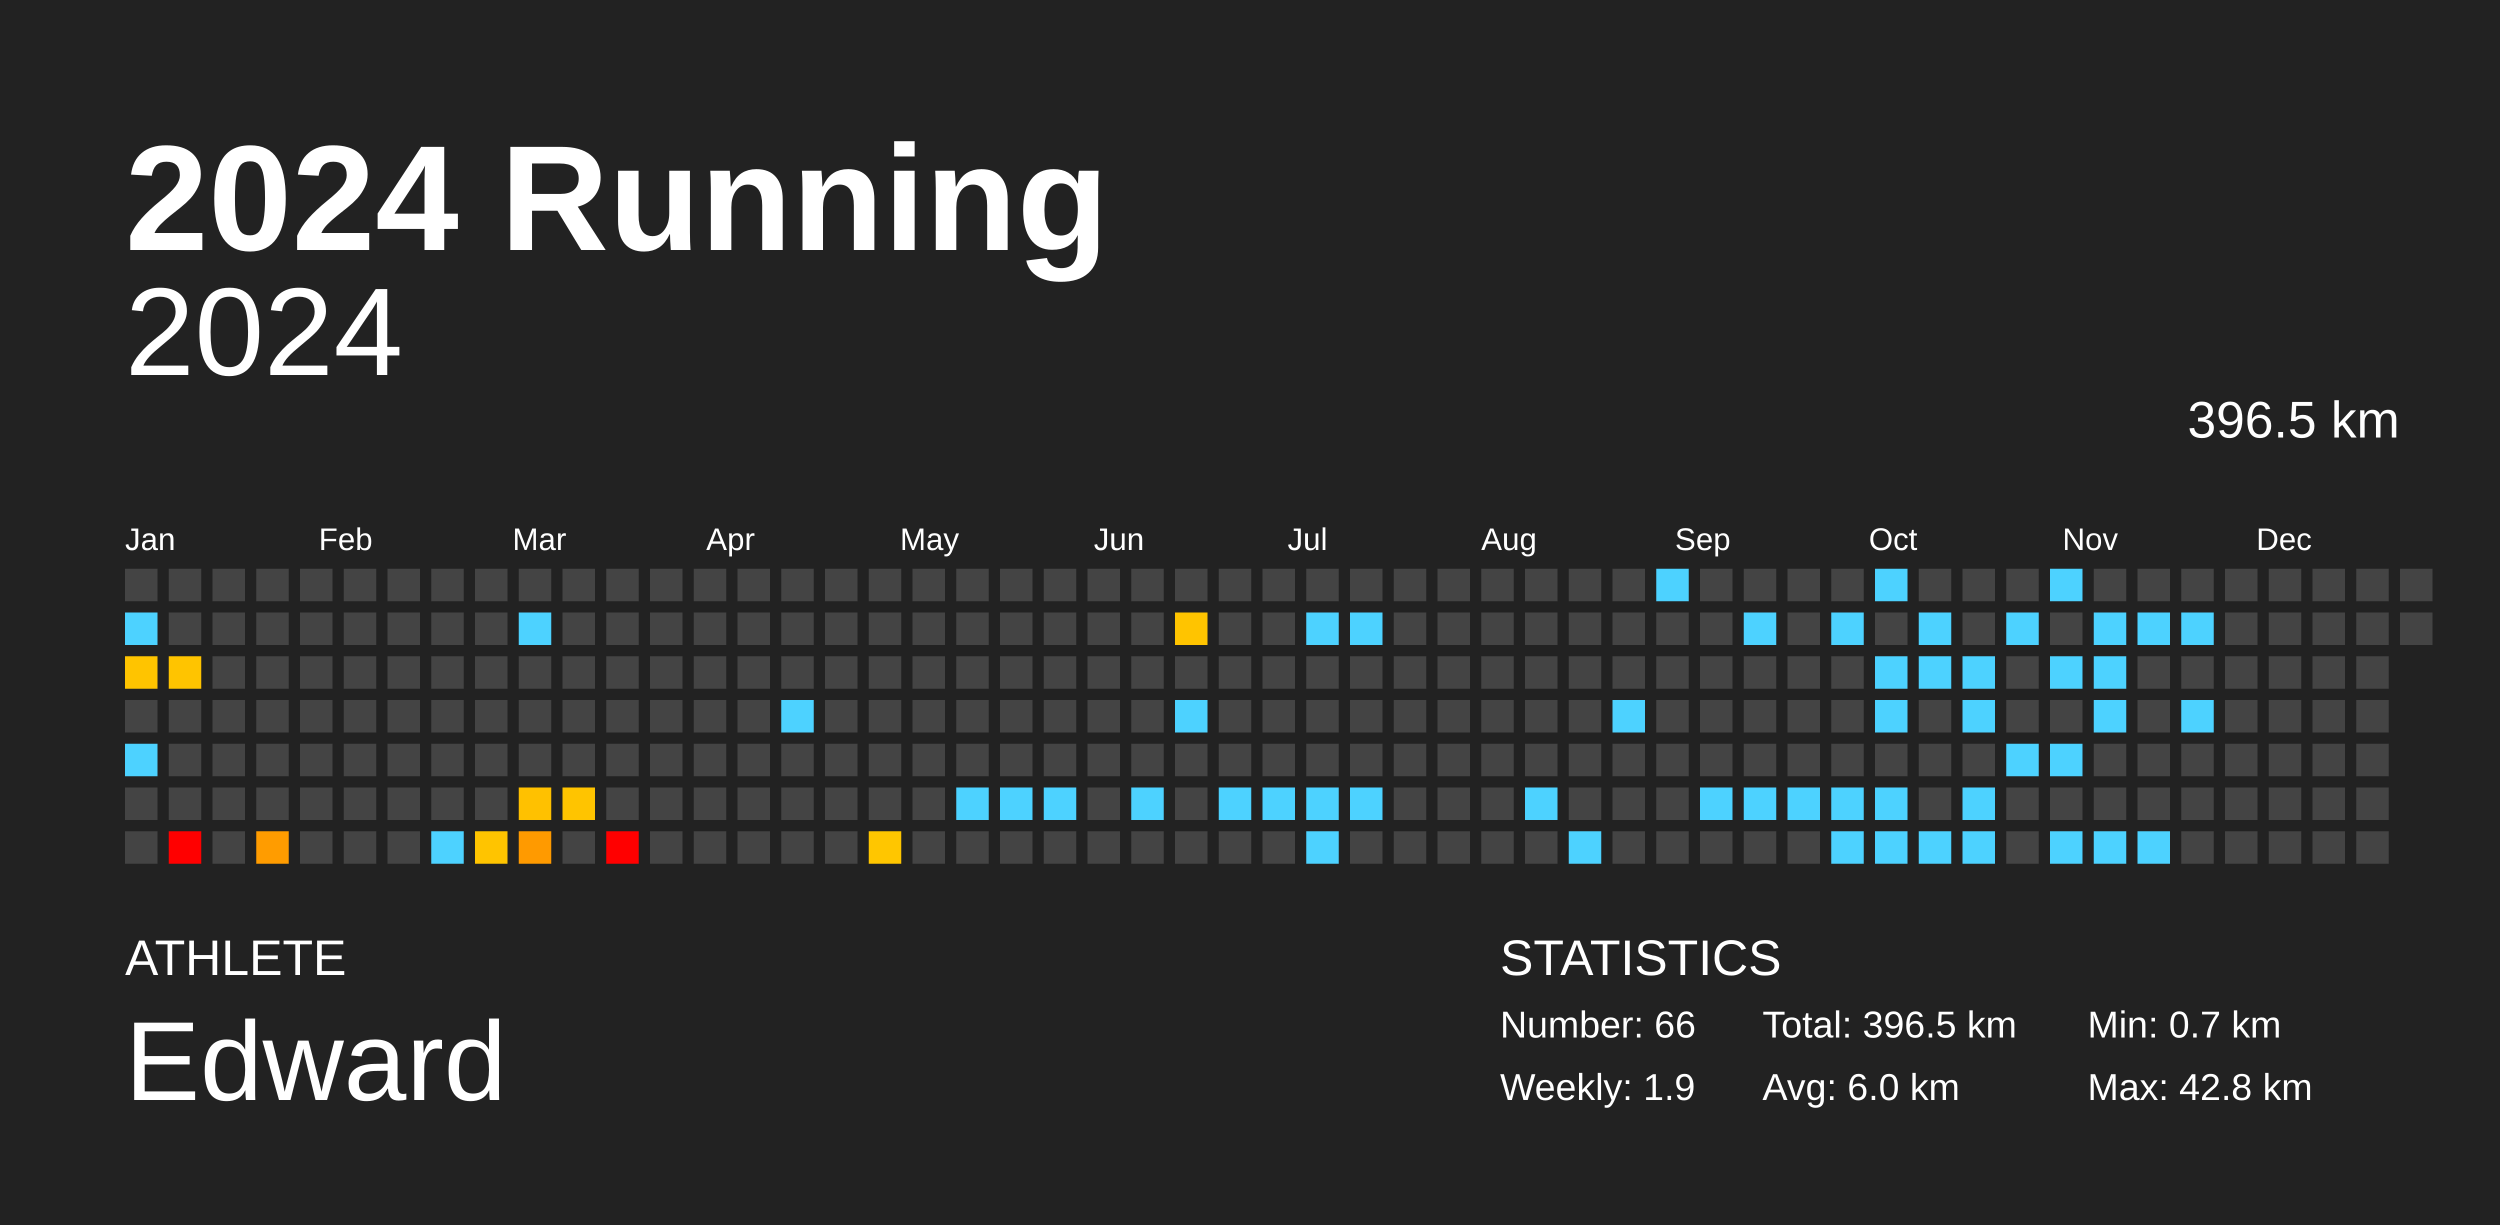
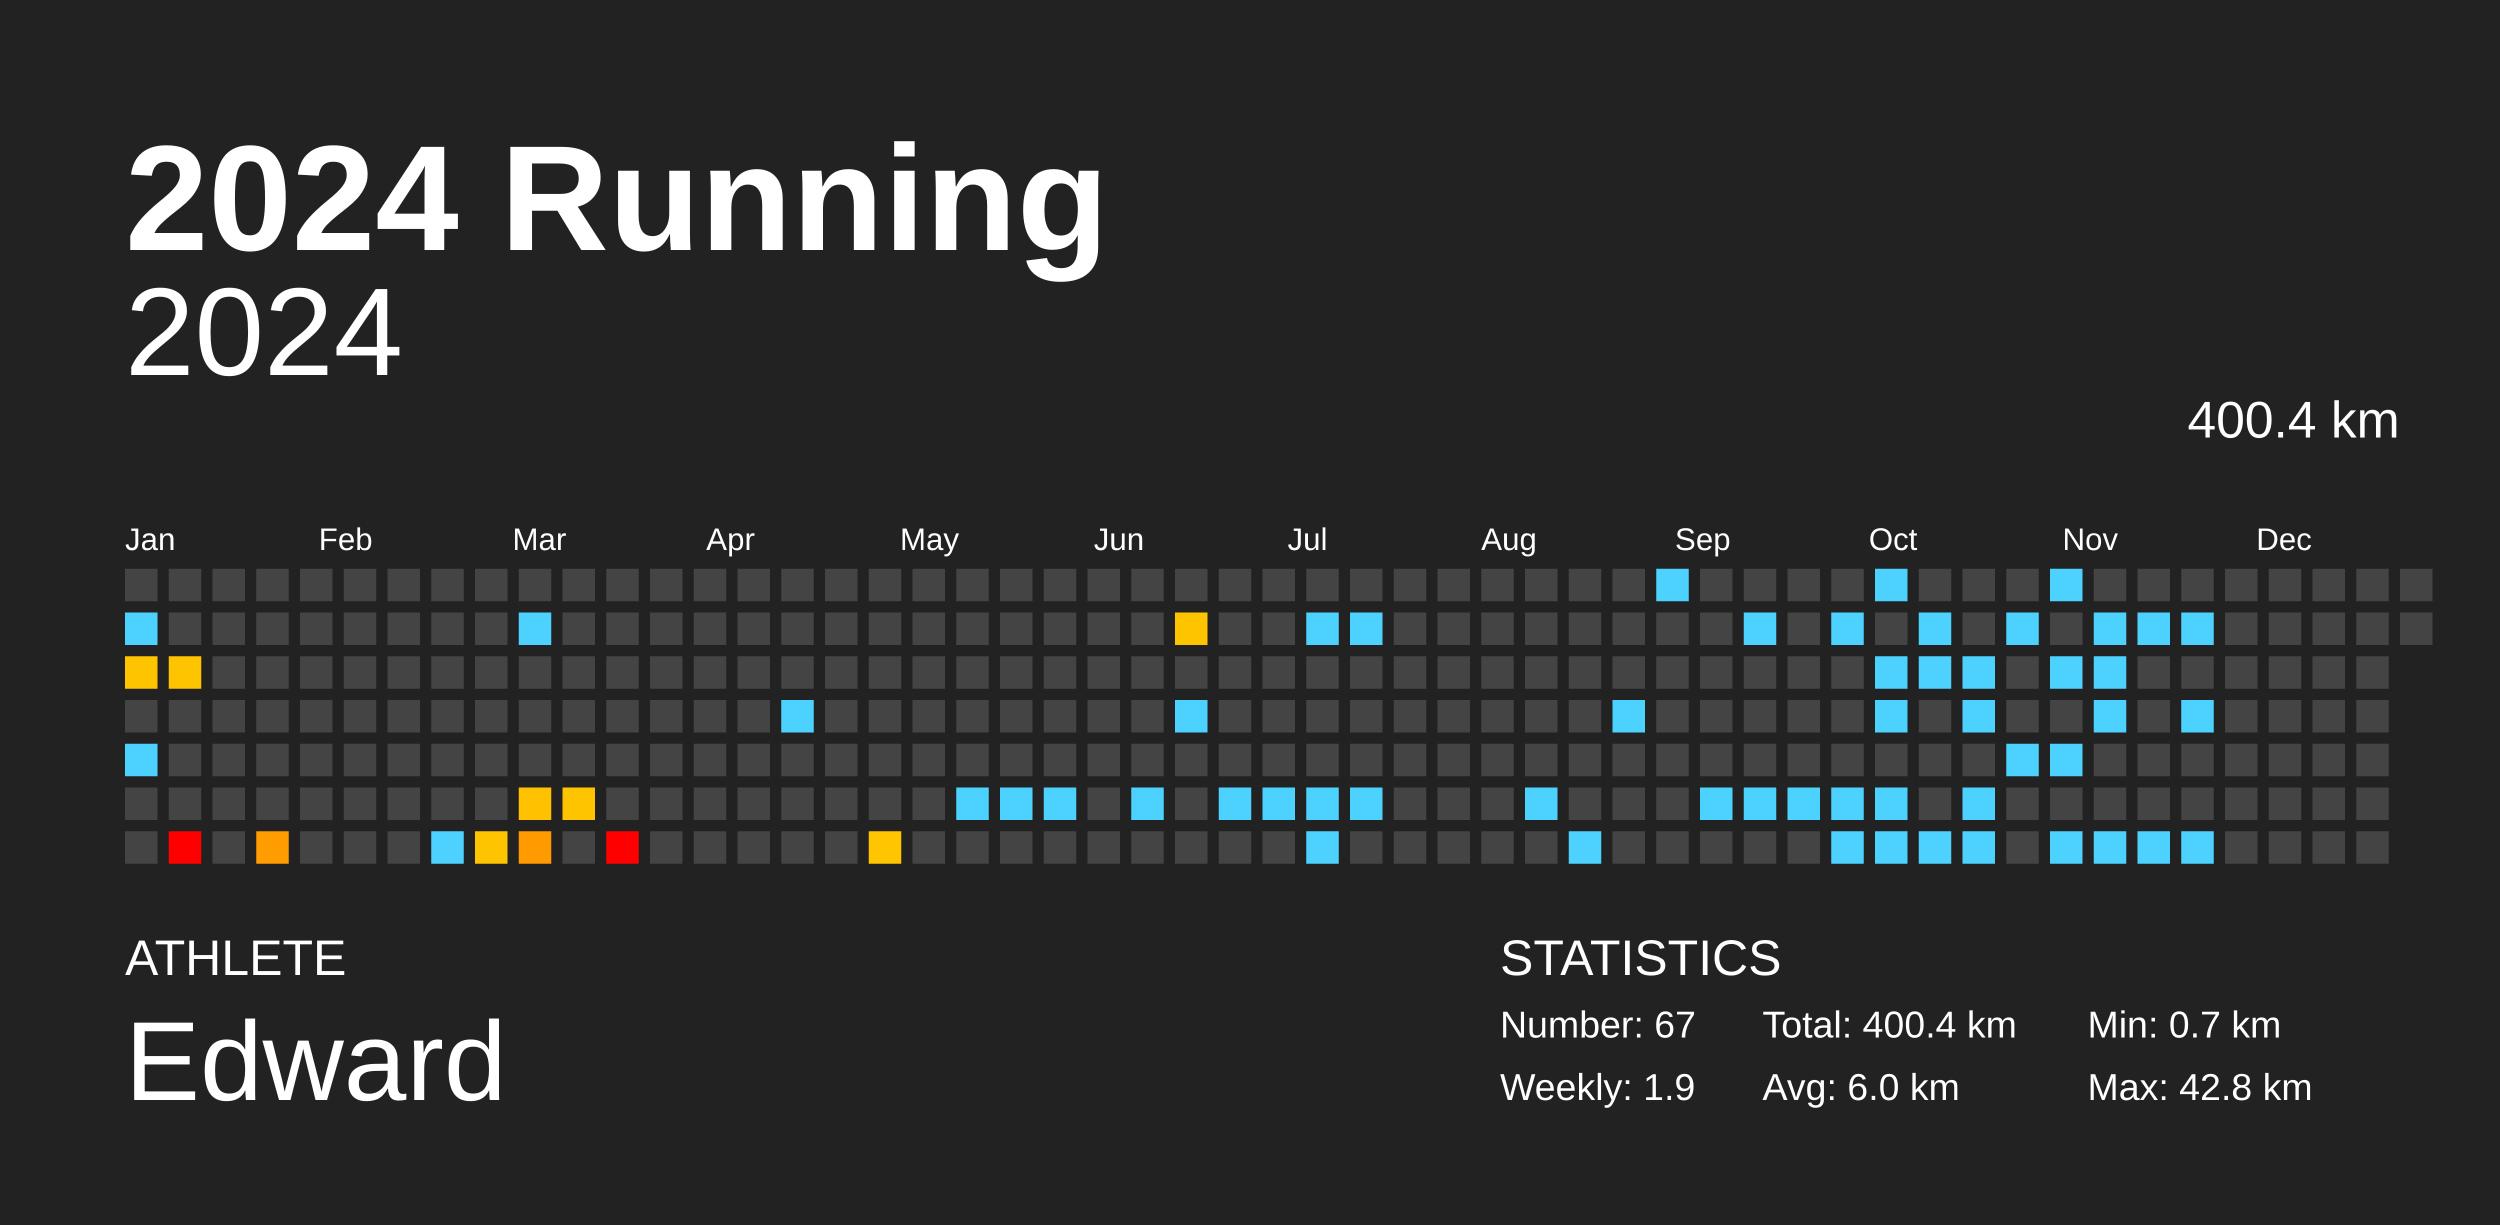
<svg xmlns="http://www.w3.org/2000/svg" baseProfile="full" height="98mm" version="1.1" viewBox="0,0,200,98" width="200mm">
  <defs />
  <rect fill="#222222" height="98" width="200" x="0" y="0" />
  <text fill="#FFFFFF" style="font-size:12px; font-family:Arial; font-weight:bold;" x="10" y="20">2024 Running</text>
  <text fill="#FFFFFF" style="font-size:4px; font-family:Arial" x="10" y="78">ATHLETE</text>
  <text fill="#FFFFFF" style="font-size:9px; font-family:Arial" x="10" y="88">Edward</text>
  <text fill="#FFFFFF" style="font-size:4px; font-family:Arial" x="120" y="78">STATISTICS</text>
-   <text fill="#FFFFFF" style="font-size:3px; font-family:Arial" x="120" y="83">Number: 66</text>
+   <text fill="#FFFFFF" style="font-size:3px; font-family:Arial" x="120" y="83">Number: 67</text>
  <text fill="#FFFFFF" style="font-size:3px; font-family:Arial" x="120" y="88">Weekly: 1.9</text>
-   <text fill="#FFFFFF" style="font-size:3px; font-family:Arial" x="141" y="83">Total: 396.5 km</text>
+   <text fill="#FFFFFF" style="font-size:3px; font-family:Arial" x="141" y="83">Total: 400.4 km</text>
  <text fill="#FFFFFF" style="font-size:3px; font-family:Arial" x="141" y="88">Avg: 6.0 km</text>
  <text fill="#FFFFFF" style="font-size:3px; font-family:Arial" x="167" y="83">Min: 0.7 km</text>
  <text fill="#FFFFFF" style="font-size:3px; font-family:Arial" x="167" y="88">Max: 42.8 km</text>
  <text alignment-baseline="hanging" fill="#FFFFFF" style="font-size:10.0px; font-family:Arial;" x="10" y="30">2024</text>
-   <text alignment-baseline="hanging" fill="#FFFFFF" style="font-size:4.125px; font-family:Arial;" x="175" y="35">396.5 km</text>
+   <text alignment-baseline="hanging" fill="#FFFFFF" style="font-size:4.125px; font-family:Arial;" x="175" y="35">400.4 km</text>
  <text fill="#FFFFFF" style="font-size:2.5px; font-family:Arial" x="10.0" y="44">Jan</text>
  <text fill="#FFFFFF" style="font-size:2.5px; font-family:Arial" x="25.5" y="44">Feb</text>
  <text fill="#FFFFFF" style="font-size:2.5px; font-family:Arial" x="41.0" y="44">Mar</text>
  <text fill="#FFFFFF" style="font-size:2.5px; font-family:Arial" x="56.5" y="44">Apr</text>
  <text fill="#FFFFFF" style="font-size:2.5px; font-family:Arial" x="72.0" y="44">May</text>
  <text fill="#FFFFFF" style="font-size:2.5px; font-family:Arial" x="87.5" y="44">Jun</text>
  <text fill="#FFFFFF" style="font-size:2.5px; font-family:Arial" x="103.0" y="44">Jul</text>
  <text fill="#FFFFFF" style="font-size:2.5px; font-family:Arial" x="118.5" y="44">Aug</text>
  <text fill="#FFFFFF" style="font-size:2.5px; font-family:Arial" x="134.0" y="44">Sep</text>
  <text fill="#FFFFFF" style="font-size:2.5px; font-family:Arial" x="149.5" y="44">Oct</text>
  <text fill="#FFFFFF" style="font-size:2.5px; font-family:Arial" x="165.0" y="44">Nov</text>
  <text fill="#FFFFFF" style="font-size:2.5px; font-family:Arial" x="180.5" y="44">Dec</text>
  <rect fill="#444444" height="2.6" width="2.6" x="10.0" y="45.5" />
  <rect fill="#4dd2ff" height="2.6" width="2.6" x="10.0" y="49.0" />
  <rect fill="#ffc400" height="2.6" width="2.6" x="10.0" y="52.5" />
  <rect fill="#444444" height="2.6" width="2.6" x="10.0" y="56.0" />
  <rect fill="#4dd2ff" height="2.6" width="2.6" x="10.0" y="59.5" />
  <rect fill="#444444" height="2.6" width="2.6" x="10.0" y="63.0" />
  <rect fill="#444444" height="2.6" width="2.6" x="10.0" y="66.5" />
  <rect fill="#444444" height="2.6" width="2.6" x="13.5" y="45.5" />
  <rect fill="#444444" height="2.6" width="2.6" x="13.5" y="49.0" />
  <rect fill="#ffc400" height="2.6" width="2.6" x="13.5" y="52.5" />
  <rect fill="#444444" height="2.6" width="2.6" x="13.5" y="56.0" />
  <rect fill="#444444" height="2.6" width="2.6" x="13.5" y="59.5" />
  <rect fill="#444444" height="2.6" width="2.6" x="13.5" y="63.0" />
  <rect fill="red" height="2.6" width="2.6" x="13.5" y="66.5" />
  <rect fill="#444444" height="2.6" width="2.6" x="17.0" y="45.5" />
  <rect fill="#444444" height="2.6" width="2.6" x="17.0" y="49.0" />
  <rect fill="#444444" height="2.6" width="2.6" x="17.0" y="52.5" />
  <rect fill="#444444" height="2.6" width="2.6" x="17.0" y="56.0" />
  <rect fill="#444444" height="2.6" width="2.6" x="17.0" y="59.5" />
  <rect fill="#444444" height="2.6" width="2.6" x="17.0" y="63.0" />
  <rect fill="#444444" height="2.6" width="2.6" x="17.0" y="66.5" />
  <rect fill="#444444" height="2.6" width="2.6" x="20.5" y="45.5" />
  <rect fill="#444444" height="2.6" width="2.6" x="20.5" y="49.0" />
  <rect fill="#444444" height="2.6" width="2.6" x="20.5" y="52.5" />
  <rect fill="#444444" height="2.6" width="2.6" x="20.5" y="56.0" />
  <rect fill="#444444" height="2.6" width="2.6" x="20.5" y="59.5" />
  <rect fill="#444444" height="2.6" width="2.6" x="20.5" y="63.0" />
  <rect fill="#ff9c00" height="2.6" width="2.6" x="20.5" y="66.5" />
  <rect fill="#444444" height="2.6" width="2.6" x="24.0" y="45.5" />
  <rect fill="#444444" height="2.6" width="2.6" x="24.0" y="49.0" />
  <rect fill="#444444" height="2.6" width="2.6" x="24.0" y="52.5" />
  <rect fill="#444444" height="2.6" width="2.6" x="24.0" y="56.0" />
  <rect fill="#444444" height="2.6" width="2.6" x="24.0" y="59.5" />
  <rect fill="#444444" height="2.6" width="2.6" x="24.0" y="63.0" />
  <rect fill="#444444" height="2.6" width="2.6" x="24.0" y="66.5" />
  <rect fill="#444444" height="2.6" width="2.6" x="27.5" y="45.5" />
  <rect fill="#444444" height="2.6" width="2.6" x="27.5" y="49.0" />
  <rect fill="#444444" height="2.6" width="2.6" x="27.5" y="52.5" />
  <rect fill="#444444" height="2.6" width="2.6" x="27.5" y="56.0" />
  <rect fill="#444444" height="2.6" width="2.6" x="27.5" y="59.5" />
  <rect fill="#444444" height="2.6" width="2.6" x="27.5" y="63.0" />
  <rect fill="#444444" height="2.6" width="2.6" x="27.5" y="66.5" />
  <rect fill="#444444" height="2.6" width="2.6" x="31.0" y="45.5" />
  <rect fill="#444444" height="2.6" width="2.6" x="31.0" y="49.0" />
  <rect fill="#444444" height="2.6" width="2.6" x="31.0" y="52.5" />
  <rect fill="#444444" height="2.6" width="2.6" x="31.0" y="56.0" />
  <rect fill="#444444" height="2.6" width="2.6" x="31.0" y="59.5" />
  <rect fill="#444444" height="2.6" width="2.6" x="31.0" y="63.0" />
  <rect fill="#444444" height="2.6" width="2.6" x="31.0" y="66.5" />
  <rect fill="#444444" height="2.6" width="2.6" x="34.5" y="45.5" />
  <rect fill="#444444" height="2.6" width="2.6" x="34.5" y="49.0" />
  <rect fill="#444444" height="2.6" width="2.6" x="34.5" y="52.5" />
  <rect fill="#444444" height="2.6" width="2.6" x="34.5" y="56.0" />
  <rect fill="#444444" height="2.6" width="2.6" x="34.5" y="59.5" />
  <rect fill="#444444" height="2.6" width="2.6" x="34.5" y="63.0" />
  <rect fill="#4dd2ff" height="2.6" width="2.6" x="34.5" y="66.5" />
  <rect fill="#444444" height="2.6" width="2.6" x="38.0" y="45.5" />
  <rect fill="#444444" height="2.6" width="2.6" x="38.0" y="49.0" />
  <rect fill="#444444" height="2.6" width="2.6" x="38.0" y="52.5" />
  <rect fill="#444444" height="2.6" width="2.6" x="38.0" y="56.0" />
  <rect fill="#444444" height="2.6" width="2.6" x="38.0" y="59.5" />
  <rect fill="#444444" height="2.6" width="2.6" x="38.0" y="63.0" />
  <rect fill="#ffc400" height="2.6" width="2.6" x="38.0" y="66.5" />
  <rect fill="#444444" height="2.6" width="2.6" x="41.5" y="45.5" />
  <rect fill="#4dd2ff" height="2.6" width="2.6" x="41.5" y="49.0" />
  <rect fill="#444444" height="2.6" width="2.6" x="41.5" y="52.5" />
  <rect fill="#444444" height="2.6" width="2.6" x="41.5" y="56.0" />
  <rect fill="#444444" height="2.6" width="2.6" x="41.5" y="59.5" />
  <rect fill="#ffc100" height="2.6" width="2.6" x="41.5" y="63.0" />
  <rect fill="#ff9a00" height="2.6" width="2.6" x="41.5" y="66.5" />
  <rect fill="#444444" height="2.6" width="2.6" x="45.0" y="45.5" />
  <rect fill="#444444" height="2.6" width="2.6" x="45.0" y="49.0" />
  <rect fill="#444444" height="2.6" width="2.6" x="45.0" y="52.5" />
  <rect fill="#444444" height="2.6" width="2.6" x="45.0" y="56.0" />
  <rect fill="#444444" height="2.6" width="2.6" x="45.0" y="59.5" />
  <rect fill="#ffc400" height="2.6" width="2.6" x="45.0" y="63.0" />
  <rect fill="#444444" height="2.6" width="2.6" x="45.0" y="66.5" />
  <rect fill="#444444" height="2.6" width="2.6" x="48.5" y="45.5" />
  <rect fill="#444444" height="2.6" width="2.6" x="48.5" y="49.0" />
  <rect fill="#444444" height="2.6" width="2.6" x="48.5" y="52.5" />
  <rect fill="#444444" height="2.6" width="2.6" x="48.5" y="56.0" />
  <rect fill="#444444" height="2.6" width="2.6" x="48.5" y="59.5" />
  <rect fill="#444444" height="2.6" width="2.6" x="48.5" y="63.0" />
  <rect fill="red" height="2.6" width="2.6" x="48.5" y="66.5" />
  <rect fill="#444444" height="2.6" width="2.6" x="52.0" y="45.5" />
  <rect fill="#444444" height="2.6" width="2.6" x="52.0" y="49.0" />
  <rect fill="#444444" height="2.6" width="2.6" x="52.0" y="52.5" />
  <rect fill="#444444" height="2.6" width="2.6" x="52.0" y="56.0" />
  <rect fill="#444444" height="2.6" width="2.6" x="52.0" y="59.5" />
  <rect fill="#444444" height="2.6" width="2.6" x="52.0" y="63.0" />
  <rect fill="#444444" height="2.6" width="2.6" x="52.0" y="66.5" />
  <rect fill="#444444" height="2.6" width="2.6" x="55.5" y="45.5" />
  <rect fill="#444444" height="2.6" width="2.6" x="55.5" y="49.0" />
  <rect fill="#444444" height="2.6" width="2.6" x="55.5" y="52.5" />
  <rect fill="#444444" height="2.6" width="2.6" x="55.5" y="56.0" />
  <rect fill="#444444" height="2.6" width="2.6" x="55.5" y="59.5" />
  <rect fill="#444444" height="2.6" width="2.6" x="55.5" y="63.0" />
  <rect fill="#444444" height="2.6" width="2.6" x="55.5" y="66.5" />
  <rect fill="#444444" height="2.6" width="2.6" x="59.0" y="45.5" />
  <rect fill="#444444" height="2.6" width="2.6" x="59.0" y="49.0" />
  <rect fill="#444444" height="2.6" width="2.6" x="59.0" y="52.5" />
  <rect fill="#444444" height="2.6" width="2.6" x="59.0" y="56.0" />
  <rect fill="#444444" height="2.6" width="2.6" x="59.0" y="59.5" />
  <rect fill="#444444" height="2.6" width="2.6" x="59.0" y="63.0" />
  <rect fill="#444444" height="2.6" width="2.6" x="59.0" y="66.5" />
  <rect fill="#444444" height="2.6" width="2.6" x="62.5" y="45.5" />
  <rect fill="#444444" height="2.6" width="2.6" x="62.5" y="49.0" />
  <rect fill="#444444" height="2.6" width="2.6" x="62.5" y="52.5" />
  <rect fill="#4dd2ff" height="2.6" width="2.6" x="62.5" y="56.0" />
  <rect fill="#444444" height="2.6" width="2.6" x="62.5" y="59.5" />
  <rect fill="#444444" height="2.6" width="2.6" x="62.5" y="63.0" />
  <rect fill="#444444" height="2.6" width="2.6" x="62.5" y="66.5" />
  <rect fill="#444444" height="2.6" width="2.6" x="66.0" y="45.5" />
  <rect fill="#444444" height="2.6" width="2.6" x="66.0" y="49.0" />
  <rect fill="#444444" height="2.6" width="2.6" x="66.0" y="52.5" />
  <rect fill="#444444" height="2.6" width="2.6" x="66.0" y="56.0" />
  <rect fill="#444444" height="2.6" width="2.6" x="66.0" y="59.5" />
  <rect fill="#444444" height="2.6" width="2.6" x="66.0" y="63.0" />
  <rect fill="#444444" height="2.6" width="2.6" x="66.0" y="66.5" />
  <rect fill="#444444" height="2.6" width="2.6" x="69.5" y="45.5" />
  <rect fill="#444444" height="2.6" width="2.6" x="69.5" y="49.0" />
  <rect fill="#444444" height="2.6" width="2.6" x="69.5" y="52.5" />
  <rect fill="#444444" height="2.6" width="2.6" x="69.5" y="56.0" />
  <rect fill="#444444" height="2.6" width="2.6" x="69.5" y="59.5" />
  <rect fill="#444444" height="2.6" width="2.6" x="69.5" y="63.0" />
  <rect fill="#ffc600" height="2.6" width="2.6" x="69.5" y="66.5" />
  <rect fill="#444444" height="2.6" width="2.6" x="73.0" y="45.5" />
  <rect fill="#444444" height="2.6" width="2.6" x="73.0" y="49.0" />
  <rect fill="#444444" height="2.6" width="2.6" x="73.0" y="52.5" />
  <rect fill="#444444" height="2.6" width="2.6" x="73.0" y="56.0" />
  <rect fill="#444444" height="2.6" width="2.6" x="73.0" y="59.5" />
  <rect fill="#444444" height="2.6" width="2.6" x="73.0" y="63.0" />
  <rect fill="#444444" height="2.6" width="2.6" x="73.0" y="66.5" />
  <rect fill="#444444" height="2.6" width="2.6" x="76.5" y="45.5" />
  <rect fill="#444444" height="2.6" width="2.6" x="76.5" y="49.0" />
  <rect fill="#444444" height="2.6" width="2.6" x="76.5" y="52.5" />
  <rect fill="#444444" height="2.6" width="2.6" x="76.5" y="56.0" />
  <rect fill="#444444" height="2.6" width="2.6" x="76.5" y="59.5" />
  <rect fill="#4dd2ff" height="2.6" width="2.6" x="76.5" y="63.0" />
  <rect fill="#444444" height="2.6" width="2.6" x="76.5" y="66.5" />
  <rect fill="#444444" height="2.6" width="2.6" x="80.0" y="45.5" />
  <rect fill="#444444" height="2.6" width="2.6" x="80.0" y="49.0" />
  <rect fill="#444444" height="2.6" width="2.6" x="80.0" y="52.5" />
  <rect fill="#444444" height="2.6" width="2.6" x="80.0" y="56.0" />
  <rect fill="#444444" height="2.6" width="2.6" x="80.0" y="59.5" />
  <rect fill="#4dd2ff" height="2.6" width="2.6" x="80.0" y="63.0" />
  <rect fill="#444444" height="2.6" width="2.6" x="80.0" y="66.5" />
  <rect fill="#444444" height="2.6" width="2.6" x="83.5" y="45.5" />
  <rect fill="#444444" height="2.6" width="2.6" x="83.5" y="49.0" />
  <rect fill="#444444" height="2.6" width="2.6" x="83.5" y="52.5" />
  <rect fill="#444444" height="2.6" width="2.6" x="83.5" y="56.0" />
  <rect fill="#444444" height="2.6" width="2.6" x="83.5" y="59.5" />
  <rect fill="#4dd2ff" height="2.6" width="2.6" x="83.5" y="63.0" />
  <rect fill="#444444" height="2.6" width="2.6" x="83.5" y="66.5" />
  <rect fill="#444444" height="2.6" width="2.6" x="87.0" y="45.5" />
  <rect fill="#444444" height="2.6" width="2.6" x="87.0" y="49.0" />
  <rect fill="#444444" height="2.6" width="2.6" x="87.0" y="52.5" />
  <rect fill="#444444" height="2.6" width="2.6" x="87.0" y="56.0" />
  <rect fill="#444444" height="2.6" width="2.6" x="87.0" y="59.5" />
  <rect fill="#444444" height="2.6" width="2.6" x="87.0" y="63.0" />
  <rect fill="#444444" height="2.6" width="2.6" x="87.0" y="66.5" />
  <rect fill="#444444" height="2.6" width="2.6" x="90.5" y="45.5" />
  <rect fill="#444444" height="2.6" width="2.6" x="90.5" y="49.0" />
  <rect fill="#444444" height="2.6" width="2.6" x="90.5" y="52.5" />
  <rect fill="#444444" height="2.6" width="2.6" x="90.5" y="56.0" />
  <rect fill="#444444" height="2.6" width="2.6" x="90.5" y="59.5" />
  <rect fill="#4dd2ff" height="2.6" width="2.6" x="90.5" y="63.0" />
  <rect fill="#444444" height="2.6" width="2.6" x="90.5" y="66.5" />
  <rect fill="#444444" height="2.6" width="2.6" x="94.0" y="45.5" />
  <rect fill="#ffc400" height="2.6" width="2.6" x="94.0" y="49.0" />
  <rect fill="#444444" height="2.6" width="2.6" x="94.0" y="52.5" />
  <rect fill="#4dd2ff" height="2.6" width="2.6" x="94.0" y="56.0" />
  <rect fill="#444444" height="2.6" width="2.6" x="94.0" y="59.5" />
  <rect fill="#444444" height="2.6" width="2.6" x="94.0" y="63.0" />
  <rect fill="#444444" height="2.6" width="2.6" x="94.0" y="66.5" />
  <rect fill="#444444" height="2.6" width="2.6" x="97.5" y="45.5" />
  <rect fill="#444444" height="2.6" width="2.6" x="97.5" y="49.0" />
  <rect fill="#444444" height="2.6" width="2.6" x="97.5" y="52.5" />
  <rect fill="#444444" height="2.6" width="2.6" x="97.5" y="56.0" />
  <rect fill="#444444" height="2.6" width="2.6" x="97.5" y="59.5" />
  <rect fill="#4dd2ff" height="2.6" width="2.6" x="97.5" y="63.0" />
  <rect fill="#444444" height="2.6" width="2.6" x="97.5" y="66.5" />
  <rect fill="#444444" height="2.6" width="2.6" x="101.0" y="45.5" />
  <rect fill="#444444" height="2.6" width="2.6" x="101.0" y="49.0" />
  <rect fill="#444444" height="2.6" width="2.6" x="101.0" y="52.5" />
  <rect fill="#444444" height="2.6" width="2.6" x="101.0" y="56.0" />
  <rect fill="#444444" height="2.6" width="2.6" x="101.0" y="59.5" />
  <rect fill="#4dd2ff" height="2.6" width="2.6" x="101.0" y="63.0" />
  <rect fill="#444444" height="2.6" width="2.6" x="101.0" y="66.5" />
  <rect fill="#444444" height="2.6" width="2.6" x="104.5" y="45.5" />
  <rect fill="#4dd2ff" height="2.6" width="2.6" x="104.5" y="49.0" />
  <rect fill="#444444" height="2.6" width="2.6" x="104.5" y="52.5" />
  <rect fill="#444444" height="2.6" width="2.6" x="104.5" y="56.0" />
  <rect fill="#444444" height="2.6" width="2.6" x="104.5" y="59.5" />
  <rect fill="#4dd2ff" height="2.6" width="2.6" x="104.5" y="63.0" />
  <rect fill="#4dd2ff" height="2.6" width="2.6" x="104.5" y="66.5" />
  <rect fill="#444444" height="2.6" width="2.6" x="108.0" y="45.5" />
  <rect fill="#4dd2ff" height="2.6" width="2.6" x="108.0" y="49.0" />
  <rect fill="#444444" height="2.6" width="2.6" x="108.0" y="52.5" />
  <rect fill="#444444" height="2.6" width="2.6" x="108.0" y="56.0" />
  <rect fill="#444444" height="2.6" width="2.6" x="108.0" y="59.5" />
  <rect fill="#4dd2ff" height="2.6" width="2.6" x="108.0" y="63.0" />
  <rect fill="#444444" height="2.6" width="2.6" x="108.0" y="66.5" />
  <rect fill="#444444" height="2.6" width="2.6" x="111.5" y="45.5" />
  <rect fill="#444444" height="2.6" width="2.6" x="111.5" y="49.0" />
  <rect fill="#444444" height="2.6" width="2.6" x="111.5" y="52.5" />
  <rect fill="#444444" height="2.6" width="2.6" x="111.5" y="56.0" />
  <rect fill="#444444" height="2.6" width="2.6" x="111.5" y="59.5" />
  <rect fill="#444444" height="2.6" width="2.6" x="111.5" y="63.0" />
  <rect fill="#444444" height="2.6" width="2.6" x="111.5" y="66.5" />
  <rect fill="#444444" height="2.6" width="2.6" x="115.0" y="45.5" />
  <rect fill="#444444" height="2.6" width="2.6" x="115.0" y="49.0" />
  <rect fill="#444444" height="2.6" width="2.6" x="115.0" y="52.5" />
  <rect fill="#444444" height="2.6" width="2.6" x="115.0" y="56.0" />
  <rect fill="#444444" height="2.6" width="2.6" x="115.0" y="59.5" />
  <rect fill="#444444" height="2.6" width="2.6" x="115.0" y="63.0" />
  <rect fill="#444444" height="2.6" width="2.6" x="115.0" y="66.5" />
  <rect fill="#444444" height="2.6" width="2.6" x="118.5" y="45.5" />
  <rect fill="#444444" height="2.6" width="2.6" x="118.5" y="49.0" />
  <rect fill="#444444" height="2.6" width="2.6" x="118.5" y="52.5" />
  <rect fill="#444444" height="2.6" width="2.6" x="118.5" y="56.0" />
  <rect fill="#444444" height="2.6" width="2.6" x="118.5" y="59.5" />
  <rect fill="#444444" height="2.6" width="2.6" x="118.5" y="63.0" />
  <rect fill="#444444" height="2.6" width="2.6" x="118.5" y="66.5" />
  <rect fill="#444444" height="2.6" width="2.6" x="122.0" y="45.5" />
  <rect fill="#444444" height="2.6" width="2.6" x="122.0" y="49.0" />
  <rect fill="#444444" height="2.6" width="2.6" x="122.0" y="52.5" />
  <rect fill="#444444" height="2.6" width="2.6" x="122.0" y="56.0" />
  <rect fill="#444444" height="2.6" width="2.6" x="122.0" y="59.5" />
  <rect fill="#4dd2ff" height="2.6" width="2.6" x="122.0" y="63.0" />
  <rect fill="#444444" height="2.6" width="2.6" x="122.0" y="66.5" />
  <rect fill="#444444" height="2.6" width="2.6" x="125.5" y="45.5" />
  <rect fill="#444444" height="2.6" width="2.6" x="125.5" y="49.0" />
  <rect fill="#444444" height="2.6" width="2.6" x="125.5" y="52.5" />
  <rect fill="#444444" height="2.6" width="2.6" x="125.5" y="56.0" />
  <rect fill="#444444" height="2.6" width="2.6" x="125.5" y="59.5" />
  <rect fill="#444444" height="2.6" width="2.6" x="125.5" y="63.0" />
  <rect fill="#4dd2ff" height="2.6" width="2.6" x="125.5" y="66.5" />
  <rect fill="#444444" height="2.6" width="2.6" x="129.0" y="45.5" />
  <rect fill="#444444" height="2.6" width="2.6" x="129.0" y="49.0" />
  <rect fill="#444444" height="2.6" width="2.6" x="129.0" y="52.5" />
  <rect fill="#4dd2ff" height="2.6" width="2.6" x="129.0" y="56.0" />
  <rect fill="#444444" height="2.6" width="2.6" x="129.0" y="59.5" />
  <rect fill="#444444" height="2.6" width="2.6" x="129.0" y="63.0" />
  <rect fill="#444444" height="2.6" width="2.6" x="129.0" y="66.5" />
  <rect fill="#4dd2ff" height="2.6" width="2.6" x="132.5" y="45.5" />
  <rect fill="#444444" height="2.6" width="2.6" x="132.5" y="49.0" />
  <rect fill="#444444" height="2.6" width="2.6" x="132.5" y="52.5" />
  <rect fill="#444444" height="2.6" width="2.6" x="132.5" y="56.0" />
  <rect fill="#444444" height="2.6" width="2.6" x="132.5" y="59.5" />
  <rect fill="#444444" height="2.6" width="2.6" x="132.5" y="63.0" />
  <rect fill="#444444" height="2.6" width="2.6" x="132.5" y="66.5" />
  <rect fill="#444444" height="2.6" width="2.6" x="136.0" y="45.5" />
  <rect fill="#444444" height="2.6" width="2.6" x="136.0" y="49.0" />
  <rect fill="#444444" height="2.6" width="2.6" x="136.0" y="52.5" />
  <rect fill="#444444" height="2.6" width="2.6" x="136.0" y="56.0" />
  <rect fill="#444444" height="2.6" width="2.6" x="136.0" y="59.5" />
  <rect fill="#4dd2ff" height="2.6" width="2.6" x="136.0" y="63.0" />
  <rect fill="#444444" height="2.6" width="2.6" x="136.0" y="66.5" />
  <rect fill="#444444" height="2.6" width="2.6" x="139.5" y="45.5" />
  <rect fill="#4dd2ff" height="2.6" width="2.6" x="139.5" y="49.0" />
  <rect fill="#444444" height="2.6" width="2.6" x="139.5" y="52.5" />
  <rect fill="#444444" height="2.6" width="2.6" x="139.5" y="56.0" />
  <rect fill="#444444" height="2.6" width="2.6" x="139.5" y="59.5" />
  <rect fill="#4dd2ff" height="2.6" width="2.6" x="139.5" y="63.0" />
  <rect fill="#444444" height="2.6" width="2.6" x="139.5" y="66.5" />
  <rect fill="#444444" height="2.6" width="2.6" x="143.0" y="45.5" />
  <rect fill="#444444" height="2.6" width="2.6" x="143.0" y="49.0" />
  <rect fill="#444444" height="2.6" width="2.6" x="143.0" y="52.5" />
  <rect fill="#444444" height="2.6" width="2.6" x="143.0" y="56.0" />
  <rect fill="#444444" height="2.6" width="2.6" x="143.0" y="59.5" />
  <rect fill="#4dd2ff" height="2.6" width="2.6" x="143.0" y="63.0" />
  <rect fill="#444444" height="2.6" width="2.6" x="143.0" y="66.5" />
  <rect fill="#444444" height="2.6" width="2.6" x="146.5" y="45.5" />
  <rect fill="#4dd2ff" height="2.6" width="2.6" x="146.5" y="49.0" />
  <rect fill="#444444" height="2.6" width="2.6" x="146.5" y="52.5" />
  <rect fill="#444444" height="2.6" width="2.6" x="146.5" y="56.0" />
  <rect fill="#444444" height="2.6" width="2.6" x="146.5" y="59.5" />
  <rect fill="#4dd2ff" height="2.6" width="2.6" x="146.5" y="63.0" />
  <rect fill="#4dd2ff" height="2.6" width="2.6" x="146.5" y="66.5" />
  <rect fill="#4dd2ff" height="2.6" width="2.6" x="150.0" y="45.5" />
  <rect fill="#444444" height="2.6" width="2.6" x="150.0" y="49.0" />
  <rect fill="#4dd2ff" height="2.6" width="2.6" x="150.0" y="52.5" />
  <rect fill="#4dd2ff" height="2.6" width="2.6" x="150.0" y="56.0" />
  <rect fill="#444444" height="2.6" width="2.6" x="150.0" y="59.5" />
  <rect fill="#4dd2ff" height="2.6" width="2.6" x="150.0" y="63.0" />
  <rect fill="#4dd2ff" height="2.6" width="2.6" x="150.0" y="66.5" />
  <rect fill="#444444" height="2.6" width="2.6" x="153.5" y="45.5" />
  <rect fill="#4dd2ff" height="2.6" width="2.6" x="153.5" y="49.0" />
  <rect fill="#4dd2ff" height="2.6" width="2.6" x="153.5" y="52.5" />
  <rect fill="#444444" height="2.6" width="2.6" x="153.5" y="56.0" />
  <rect fill="#444444" height="2.6" width="2.6" x="153.5" y="59.5" />
  <rect fill="#444444" height="2.6" width="2.6" x="153.5" y="63.0" />
  <rect fill="#4dd2ff" height="2.6" width="2.6" x="153.5" y="66.5" />
  <rect fill="#444444" height="2.6" width="2.6" x="157.0" y="45.5" />
  <rect fill="#444444" height="2.6" width="2.6" x="157.0" y="49.0" />
  <rect fill="#4dd2ff" height="2.6" width="2.6" x="157.0" y="52.5" />
  <rect fill="#4dd2ff" height="2.6" width="2.6" x="157.0" y="56.0" />
  <rect fill="#444444" height="2.6" width="2.6" x="157.0" y="59.5" />
  <rect fill="#4dd2ff" height="2.6" width="2.6" x="157.0" y="63.0" />
  <rect fill="#4dd2ff" height="2.6" width="2.6" x="157.0" y="66.5" />
  <rect fill="#444444" height="2.6" width="2.6" x="160.5" y="45.5" />
  <rect fill="#4dd2ff" height="2.6" width="2.6" x="160.5" y="49.0" />
  <rect fill="#444444" height="2.6" width="2.6" x="160.5" y="52.5" />
  <rect fill="#444444" height="2.6" width="2.6" x="160.5" y="56.0" />
  <rect fill="#4dd2ff" height="2.6" width="2.6" x="160.5" y="59.5" />
  <rect fill="#444444" height="2.6" width="2.6" x="160.5" y="63.0" />
  <rect fill="#444444" height="2.6" width="2.6" x="160.5" y="66.5" />
  <rect fill="#4dd2ff" height="2.6" width="2.6" x="164.0" y="45.5" />
  <rect fill="#444444" height="2.6" width="2.6" x="164.0" y="49.0" />
  <rect fill="#4dd2ff" height="2.6" width="2.6" x="164.0" y="52.5" />
  <rect fill="#444444" height="2.6" width="2.6" x="164.0" y="56.0" />
  <rect fill="#4dd2ff" height="2.6" width="2.6" x="164.0" y="59.5" />
  <rect fill="#444444" height="2.6" width="2.6" x="164.0" y="63.0" />
  <rect fill="#4dd2ff" height="2.6" width="2.6" x="164.0" y="66.5" />
  <rect fill="#444444" height="2.6" width="2.6" x="167.5" y="45.5" />
  <rect fill="#4dd2ff" height="2.6" width="2.6" x="167.5" y="49.0" />
  <rect fill="#4dd2ff" height="2.6" width="2.6" x="167.5" y="52.5" />
  <rect fill="#4dd2ff" height="2.6" width="2.6" x="167.5" y="56.0" />
  <rect fill="#444444" height="2.6" width="2.6" x="167.5" y="59.5" />
  <rect fill="#444444" height="2.6" width="2.6" x="167.5" y="63.0" />
  <rect fill="#4dd2ff" height="2.6" width="2.6" x="167.5" y="66.5" />
  <rect fill="#444444" height="2.6" width="2.6" x="171.0" y="45.5" />
  <rect fill="#4dd2ff" height="2.6" width="2.6" x="171.0" y="49.0" />
  <rect fill="#444444" height="2.6" width="2.6" x="171.0" y="52.5" />
  <rect fill="#444444" height="2.6" width="2.6" x="171.0" y="56.0" />
  <rect fill="#444444" height="2.6" width="2.6" x="171.0" y="59.5" />
  <rect fill="#444444" height="2.6" width="2.6" x="171.0" y="63.0" />
  <rect fill="#4dd2ff" height="2.6" width="2.6" x="171.0" y="66.5" />
  <rect fill="#444444" height="2.6" width="2.6" x="174.5" y="45.5" />
  <rect fill="#4dd2ff" height="2.6" width="2.6" x="174.5" y="49.0" />
  <rect fill="#444444" height="2.6" width="2.6" x="174.5" y="52.5" />
  <rect fill="#4dd2ff" height="2.6" width="2.6" x="174.5" y="56.0" />
  <rect fill="#444444" height="2.6" width="2.6" x="174.5" y="59.5" />
  <rect fill="#444444" height="2.6" width="2.6" x="174.5" y="63.0" />
-   <rect fill="#444444" height="2.6" width="2.6" x="174.5" y="66.5" />
+   <rect fill="#4dd2ff" height="2.6" width="2.6" x="174.5" y="66.5" />
  <rect fill="#444444" height="2.6" width="2.6" x="178.0" y="45.5" />
  <rect fill="#444444" height="2.6" width="2.6" x="178.0" y="49.0" />
  <rect fill="#444444" height="2.6" width="2.6" x="178.0" y="52.5" />
  <rect fill="#444444" height="2.6" width="2.6" x="178.0" y="56.0" />
  <rect fill="#444444" height="2.6" width="2.6" x="178.0" y="59.5" />
  <rect fill="#444444" height="2.6" width="2.6" x="178.0" y="63.0" />
  <rect fill="#444444" height="2.6" width="2.6" x="178.0" y="66.5" />
  <rect fill="#444444" height="2.6" width="2.6" x="181.5" y="45.5" />
  <rect fill="#444444" height="2.6" width="2.6" x="181.5" y="49.0" />
  <rect fill="#444444" height="2.6" width="2.6" x="181.5" y="52.5" />
  <rect fill="#444444" height="2.6" width="2.6" x="181.5" y="56.0" />
  <rect fill="#444444" height="2.6" width="2.6" x="181.5" y="59.5" />
  <rect fill="#444444" height="2.6" width="2.6" x="181.5" y="63.0" />
  <rect fill="#444444" height="2.6" width="2.6" x="181.5" y="66.5" />
  <rect fill="#444444" height="2.6" width="2.6" x="185.0" y="45.5" />
  <rect fill="#444444" height="2.6" width="2.6" x="185.0" y="49.0" />
  <rect fill="#444444" height="2.6" width="2.6" x="185.0" y="52.5" />
  <rect fill="#444444" height="2.6" width="2.6" x="185.0" y="56.0" />
  <rect fill="#444444" height="2.6" width="2.6" x="185.0" y="59.5" />
  <rect fill="#444444" height="2.6" width="2.6" x="185.0" y="63.0" />
  <rect fill="#444444" height="2.6" width="2.6" x="185.0" y="66.5" />
  <rect fill="#444444" height="2.6" width="2.6" x="188.5" y="45.5" />
  <rect fill="#444444" height="2.6" width="2.6" x="188.5" y="49.0" />
  <rect fill="#444444" height="2.6" width="2.6" x="188.5" y="52.5" />
  <rect fill="#444444" height="2.6" width="2.6" x="188.5" y="56.0" />
  <rect fill="#444444" height="2.6" width="2.6" x="188.5" y="59.5" />
  <rect fill="#444444" height="2.6" width="2.6" x="188.5" y="63.0" />
  <rect fill="#444444" height="2.6" width="2.6" x="188.5" y="66.5" />
  <rect fill="#444444" height="2.6" width="2.6" x="192.0" y="45.5" />
  <rect fill="#444444" height="2.6" width="2.6" x="192.0" y="49.0" />
</svg>
